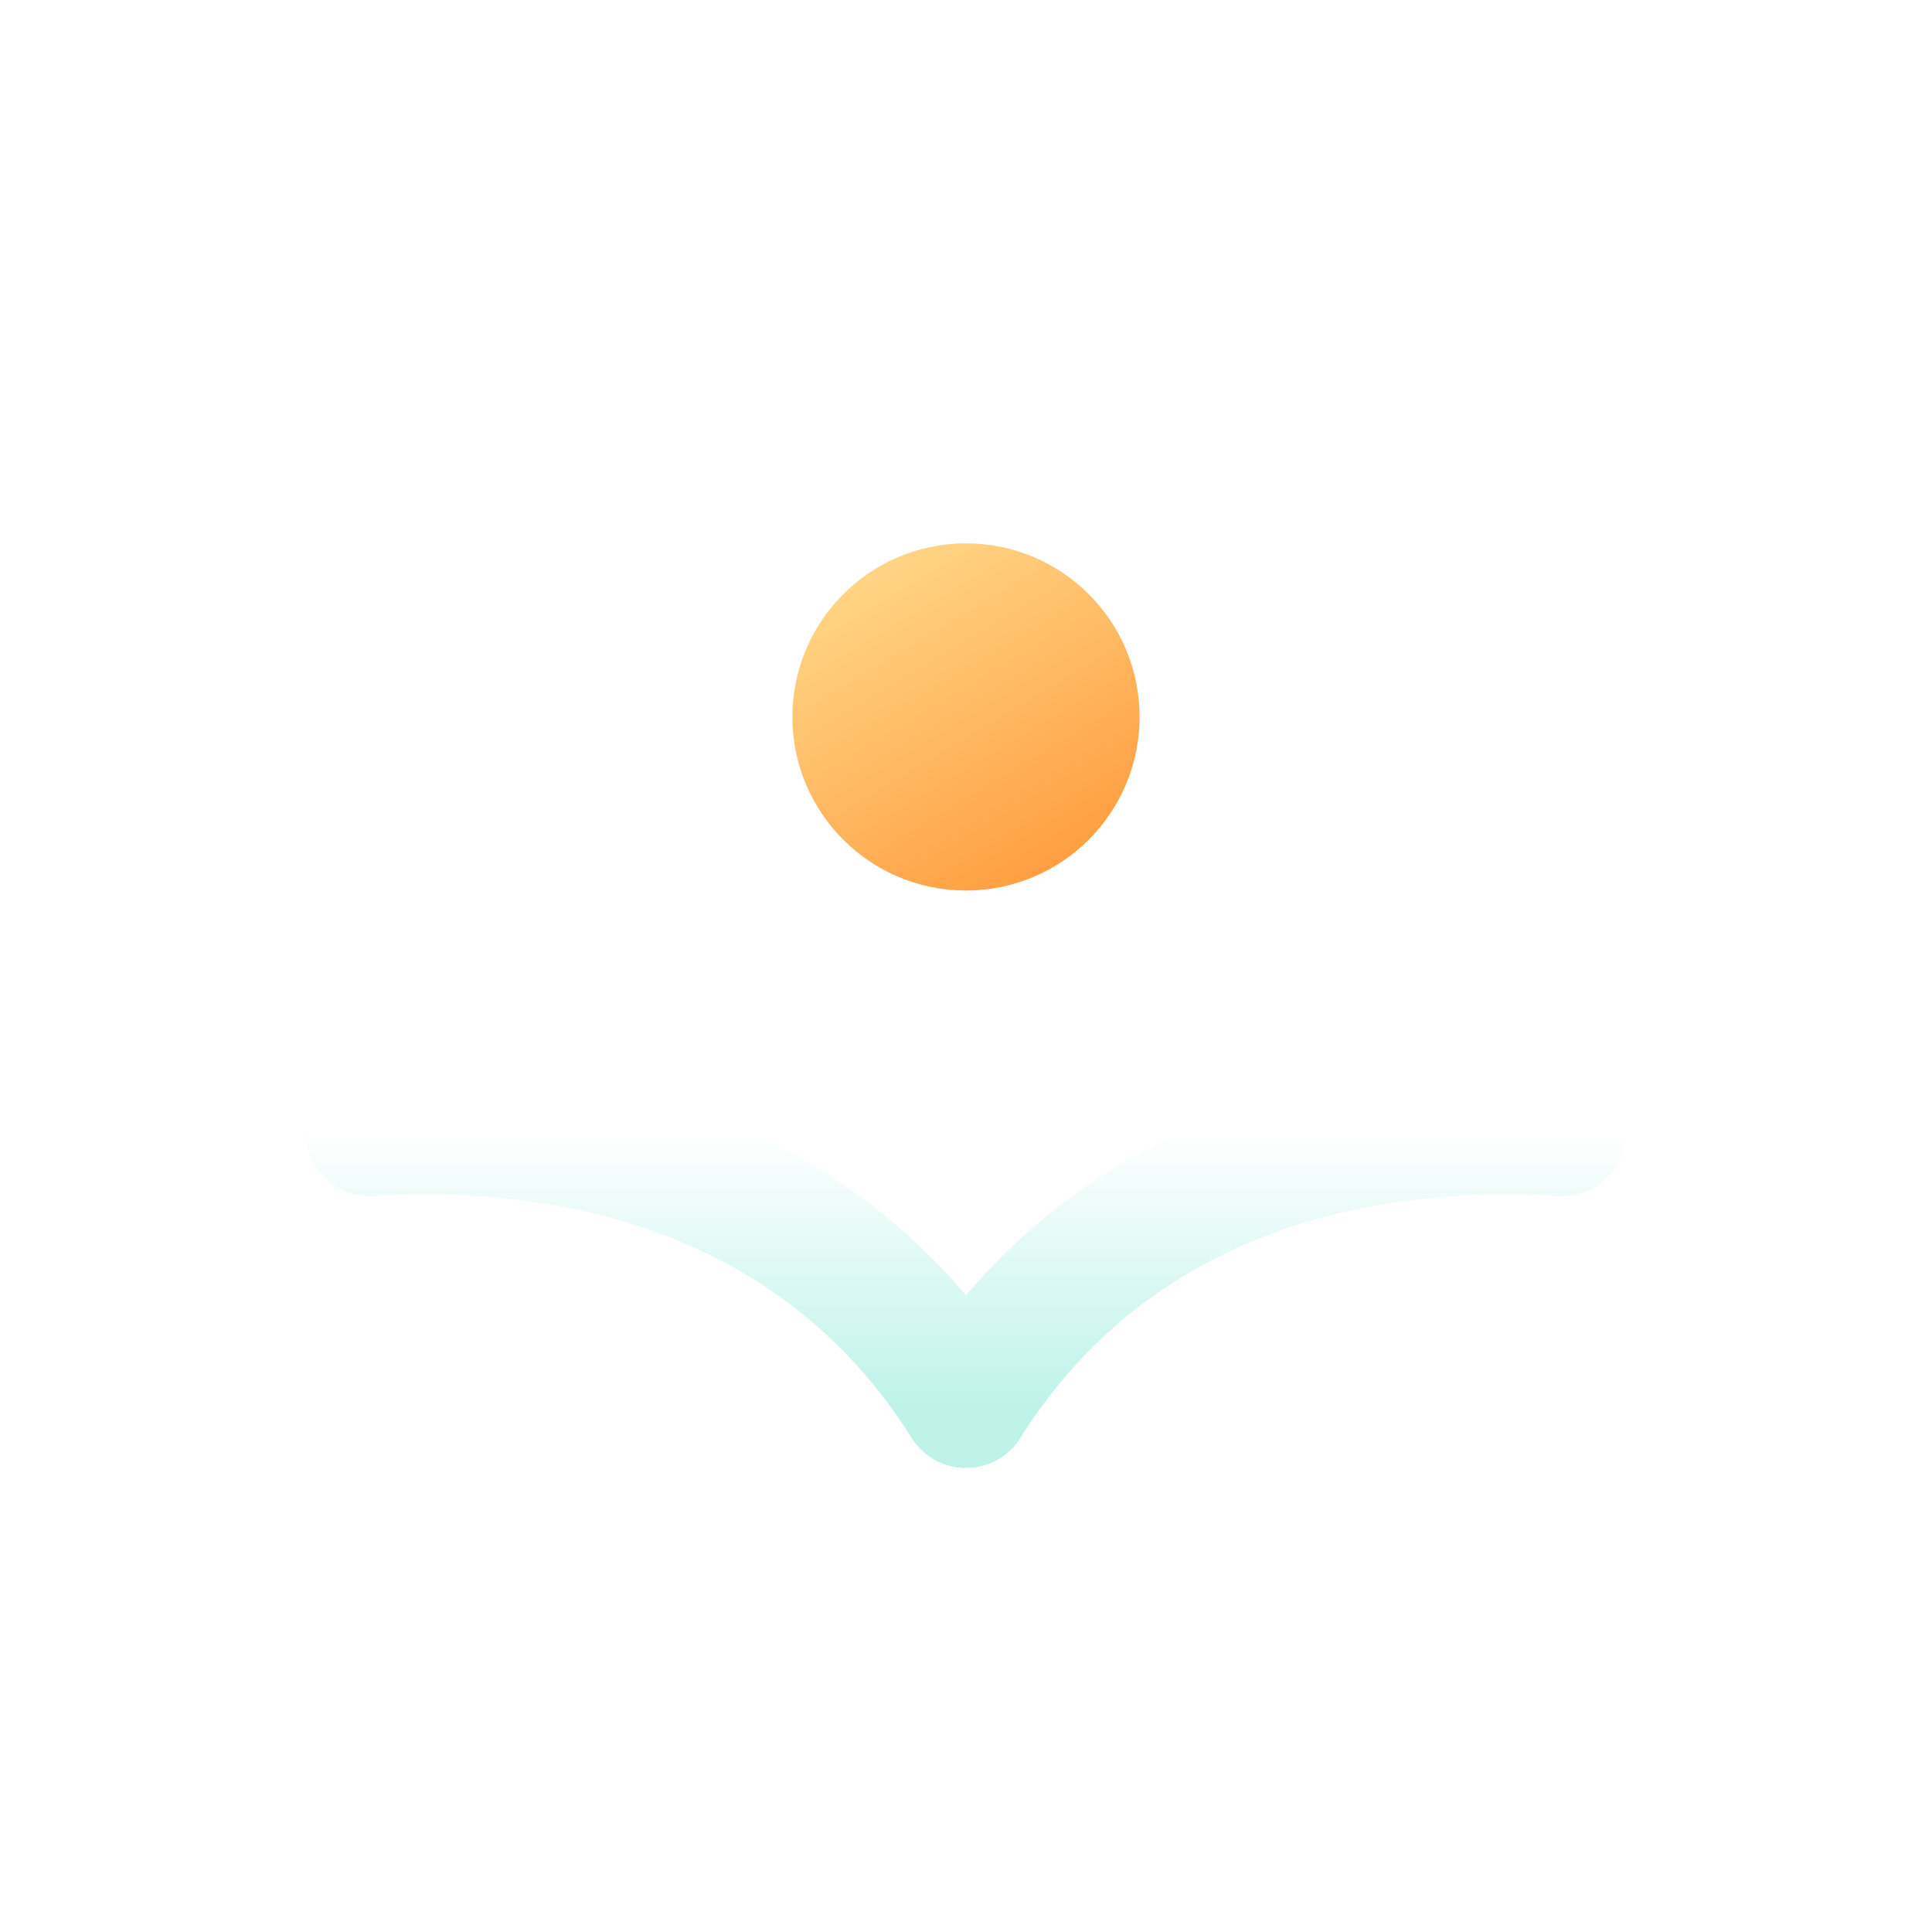
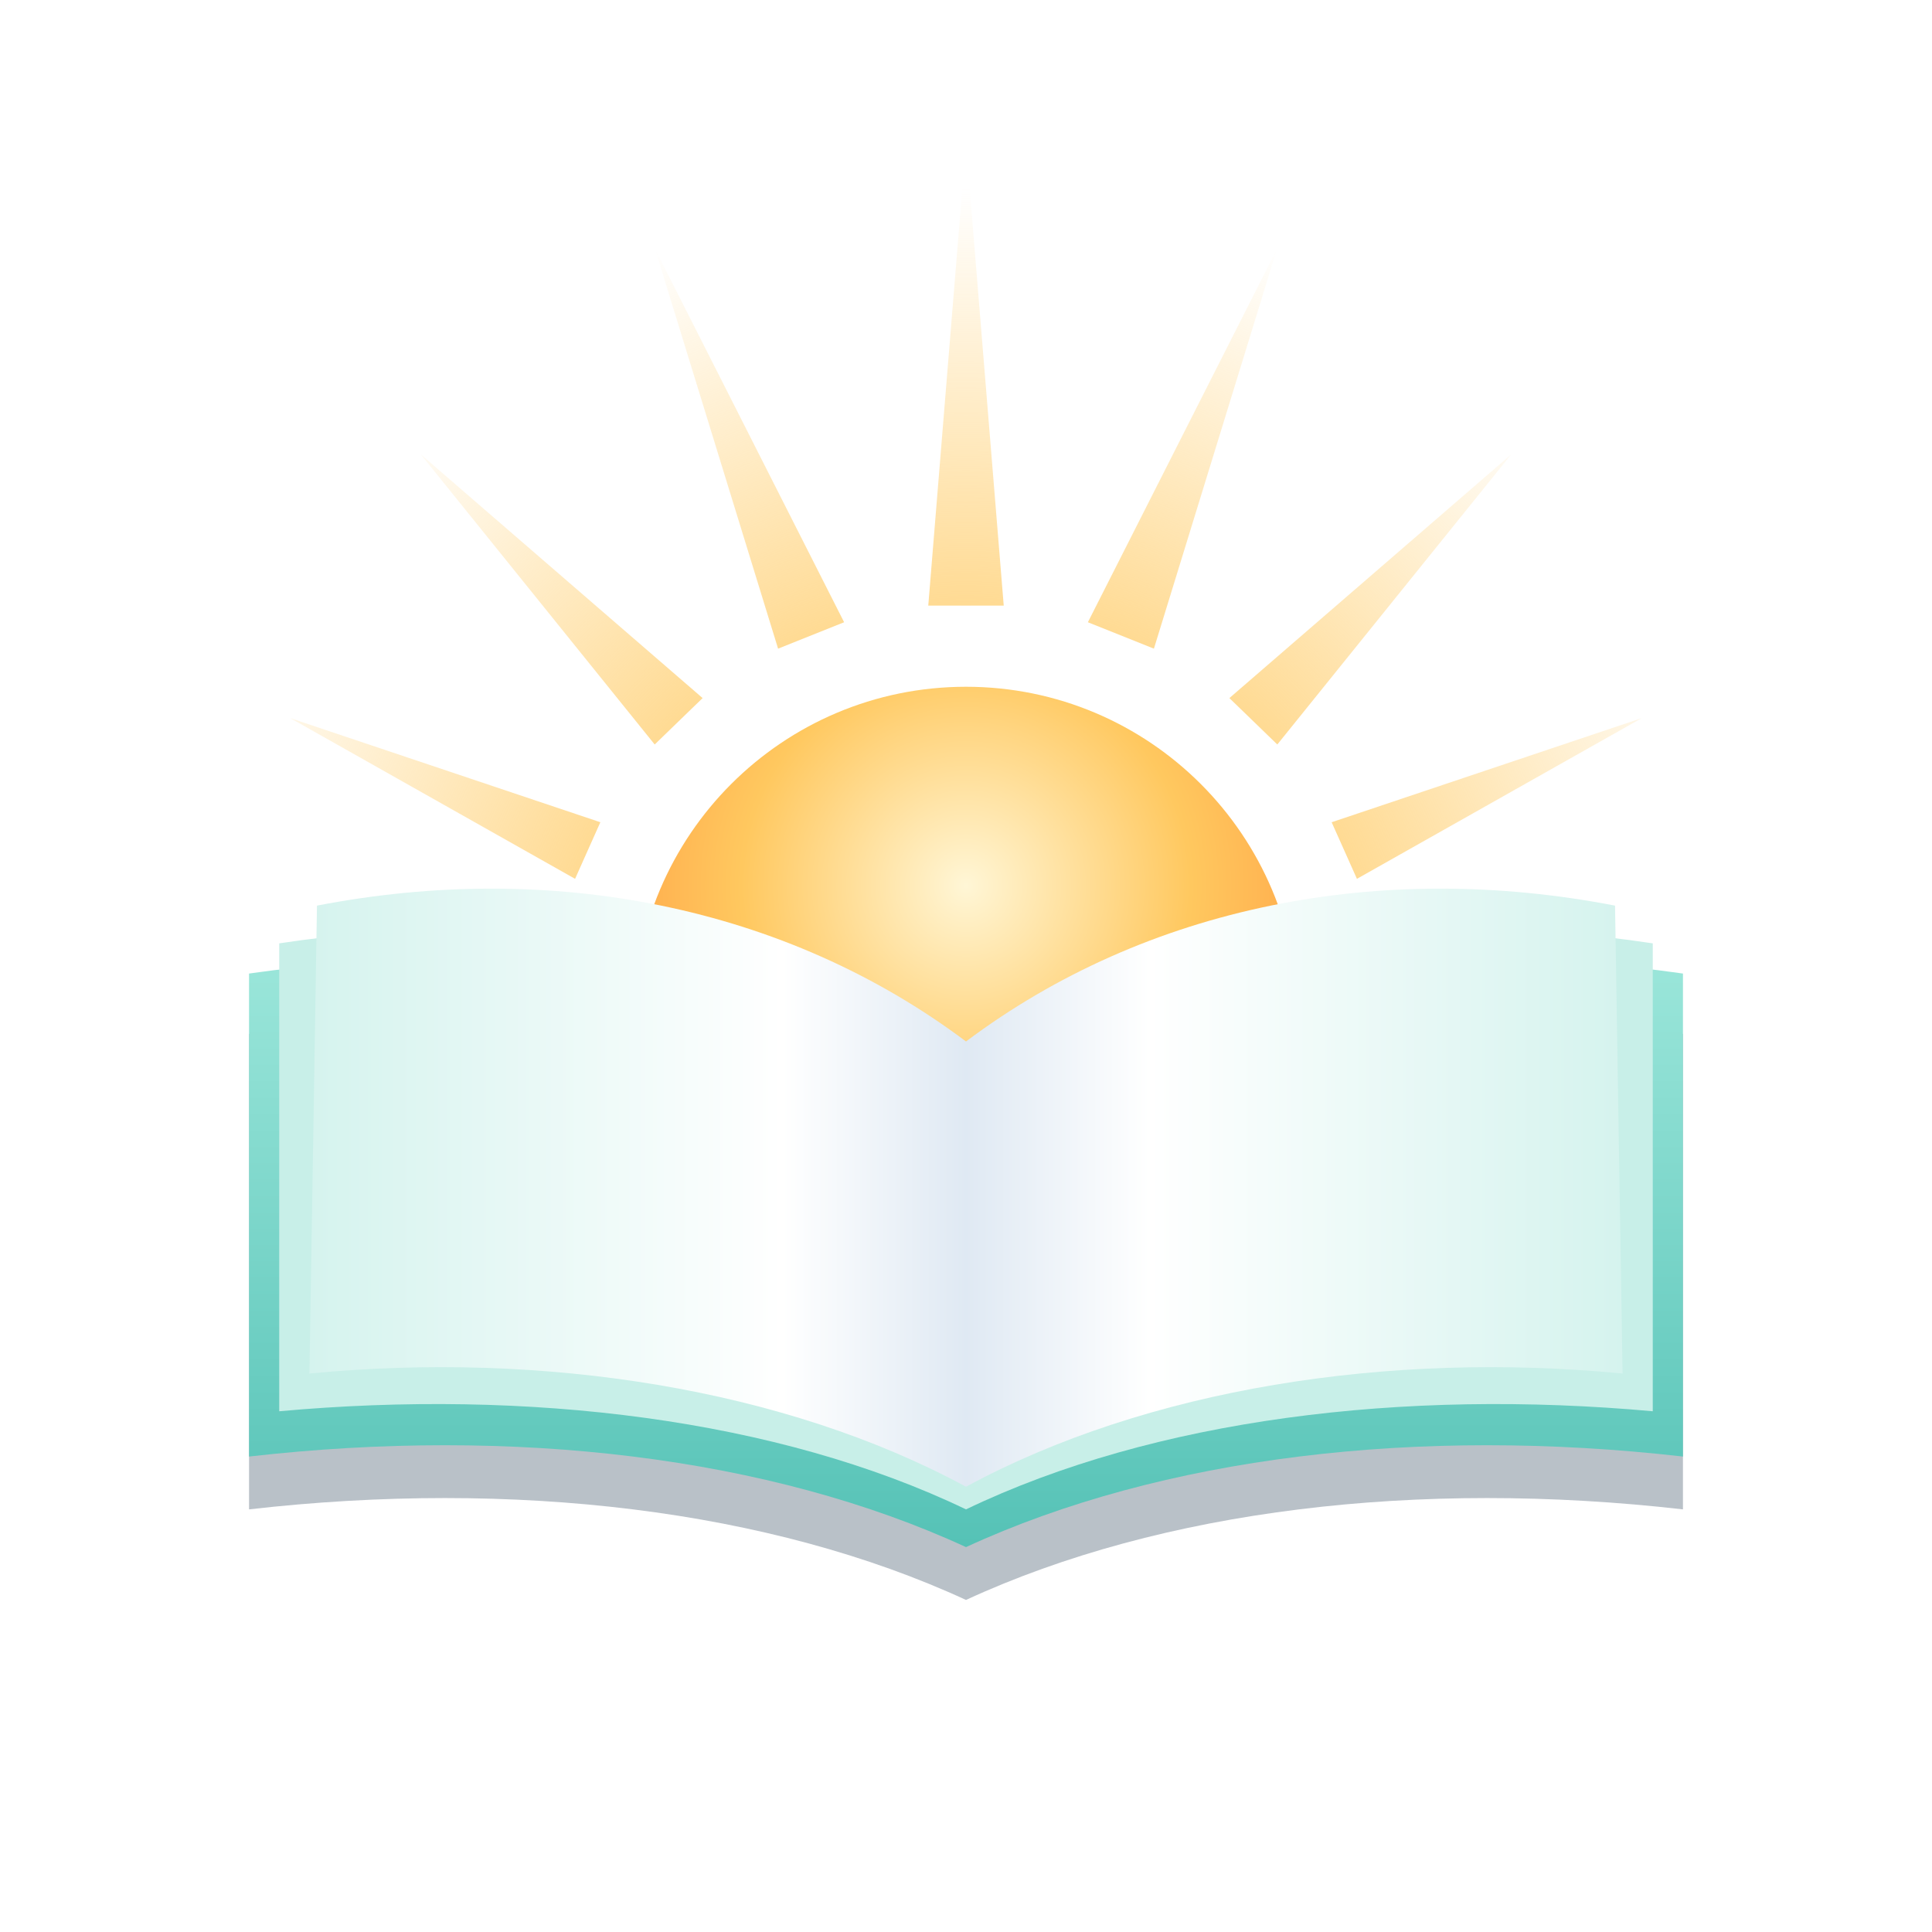
<svg xmlns="http://www.w3.org/2000/svg" viewBox="0 0 512 512">
  <defs>
-     <linearGradient id="bg" x1="0.1" y1="0" x2="0.9" y2="1">
-       <stop offset="0" stop-color="#231a5c" />
-       <stop offset="0.5" stop-color="#17306d" />
-       <stop offset="1" stop-color="#0a6d72" />
+     <radialGradient id="sun" cx="0.5" cy="0.3" r="0.75">
+       <stop offset="0" stop-color="#fff6d6" />
+       <stop offset="0.45" stop-color="#ffc85f" />
+       <stop offset="1" stop-color="#ff8733" />
+     </radialGradient>
+     <radialGradient id="ray" gradientUnits="userSpaceOnUse" cx="256" cy="270" r="220">
+       <stop offset="0.38" stop-color="#ffd27a" />
+       <stop offset="1" stop-color="#ffd27a" stop-opacity="0" />
+     </radialGradient>
+     <linearGradient id="left" x1="0" y1="0" x2="1" y2="0">
+       <stop offset="0" stop-color="#d5f3ee" />
+       <stop offset="0.72" stop-color="#ffffff" />
+       <stop offset="1" stop-color="#dfe9f3" />
    </linearGradient>
-     <radialGradient id="glow" cx="0.5" cy="0.36" r="0.45">
-       <stop offset="0" stop-color="#ffb547" stop-opacity="0.32" />
-       <stop offset="1" stop-color="#ffb547" stop-opacity="0" />
-     </radialGradient>
-     <linearGradient id="dot" x1="0.2" y1="0" x2="0.8" y2="1">
-       <stop offset="0" stop-color="#ffd98a" />
-       <stop offset="1" stop-color="#ff9a3c" />
+     <linearGradient id="right" x1="1" y1="0" x2="0" y2="0">
+       <stop offset="0" stop-color="#d5f3ee" />
+       <stop offset="0.72" stop-color="#ffffff" />
+       <stop offset="1" stop-color="#dfe9f3" />
    </linearGradient>
-     <linearGradient id="leaf" x1="0" y1="0" x2="0" y2="1">
-       <stop offset="0" stop-color="#ffffff" />
-       <stop offset="1" stop-color="#bff3ea" />
+     <linearGradient id="edge" x1="0" y1="0" x2="0" y2="1">
+       <stop offset="0" stop-color="#9be6da" />
+       <stop offset="1" stop-color="#55c2b6" />
    </linearGradient>
  </defs>
-   <circle cx="256" cy="190" r="46" fill="url(#dot)" />
-   <path d="M256 372 C 222 318, 164 296, 98 300" fill="none" stroke="url(#leaf)" stroke-width="34" stroke-linecap="round" />
-   <path d="M256 372 C 290 318, 348 296, 414 300" fill="none" stroke="url(#leaf)" stroke-width="34" stroke-linecap="round" />
+   <g fill="url(#ray)">
+     <path d="M152.4 232.9 L76.9 190.3 L159.1 217.9 Z" />
+     <path d="M173.5 197.3 L111.5 120.4 L186.2 185.0 Z" />
+     <path d="M206.2 171.9 L173.6 66.0 L223.7 164.9 Z" />
+     <path d="M246.0 160.5 L256.0 38.0 L266.0 160.5 Z" />
+     <path d="M288.3 164.9 L338.4 66.0 L305.8 171.9 Z" />
+     <path d="M325.8 185.0 L400.5 120.4 L338.5 197.3 Z" />
+     <path d="M352.9 217.9 L435.1 190.3 L359.6 232.9 Z" />
+   </g>
+   <circle cx="256" cy="270" r="88" fill="url(#sun)" />
+   <path d="M256 424 C 204 400, 136 392, 66 400 L 66 274 C 136 264, 204 274, 256 304 C 308 274, 376 264, 446 274 L 446 400 C 376 392, 308 400, 256 424 Z" fill="#051f3a" opacity="0.28" />
+   <path d="M256 410 C 204 386, 136 378, 66 386 L 66 258 C 136 248, 204 258, 256 288 C 308 258, 376 248, 446 258 L 446 386 C 376 378, 308 386, 256 410 Z" fill="url(#edge)" />
+   <path d="M256 400 C 206 376, 140 368, 74 374 L 74 250 C 140 240, 206 250, 256 282 Z" fill="#c8efe8" />
+   <path d="M256 400 C 306 376, 372 368, 438 374 L 438 250 C 372 240, 306 250, 256 282 Z" fill="#c8efe8" />
+   <path d="M256 394 C 208 368, 144 358, 82 364 L 84 240 C 146 228, 208 240, 256 276 Z" fill="url(#left)" />
+   <path d="M256 394 C 304 368, 368 358, 430 364 L 428 240 C 366 228, 304 240, 256 276 Z" fill="url(#right)" />
</svg>
